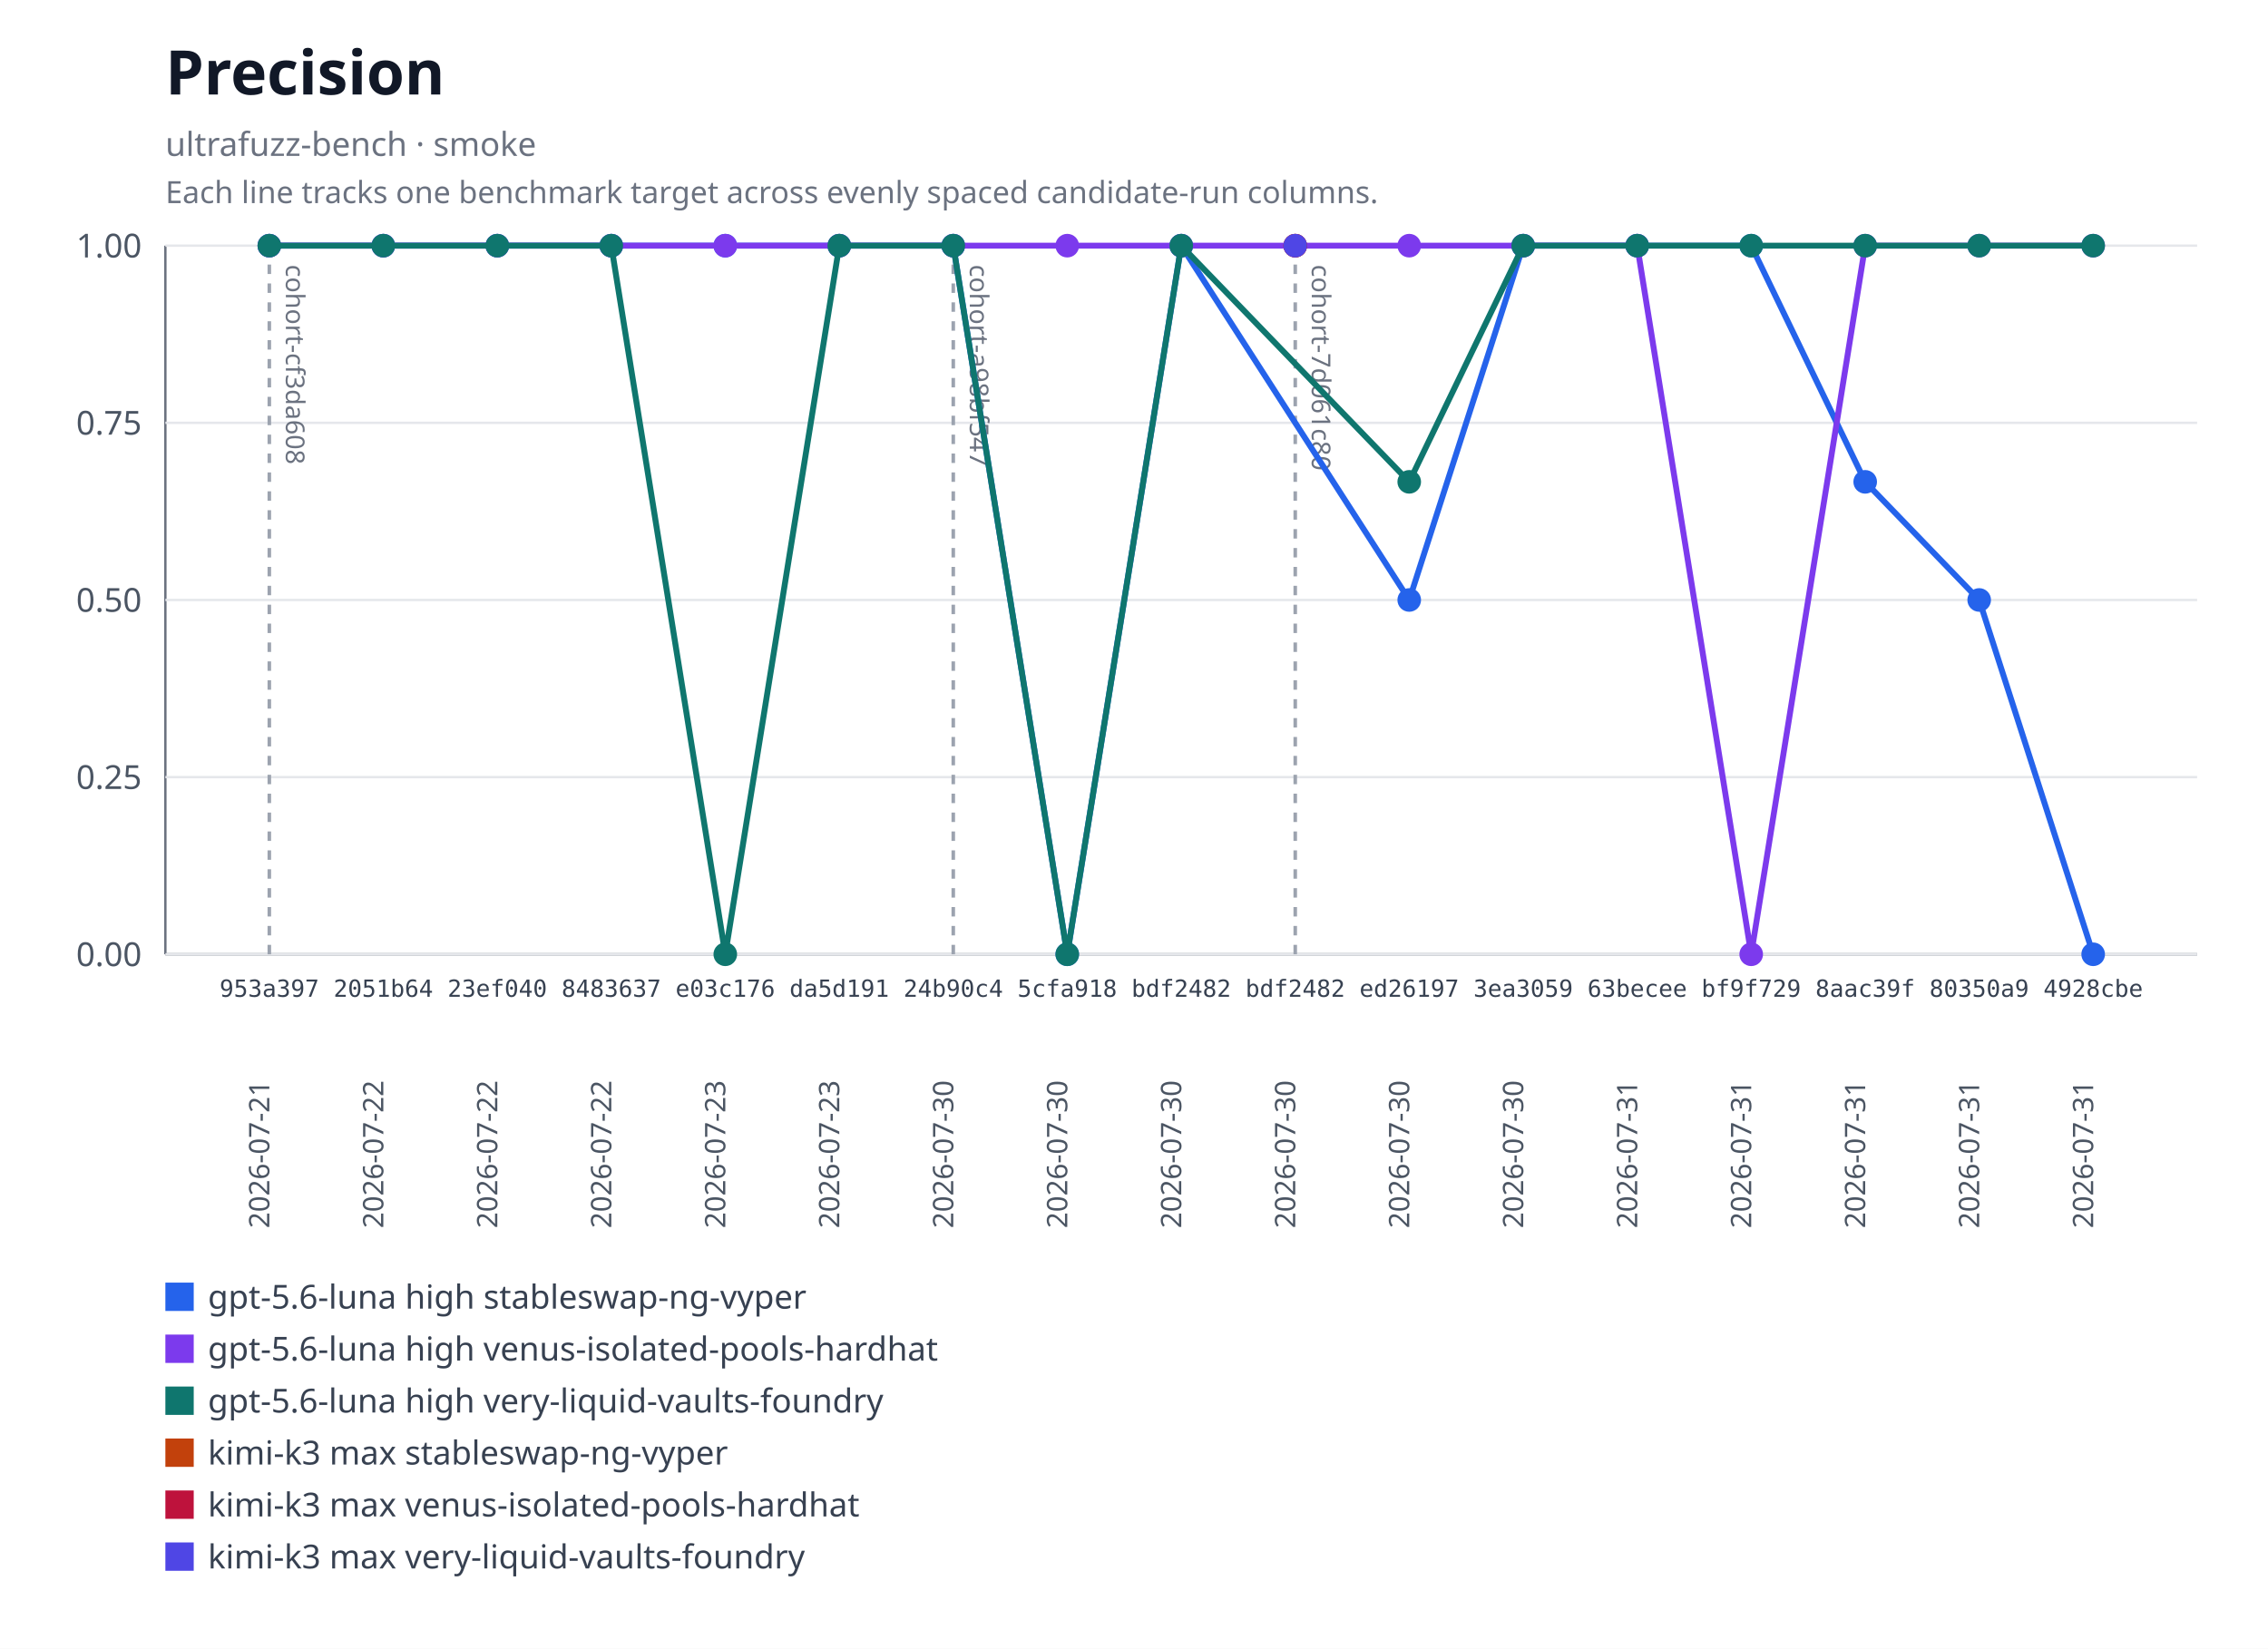
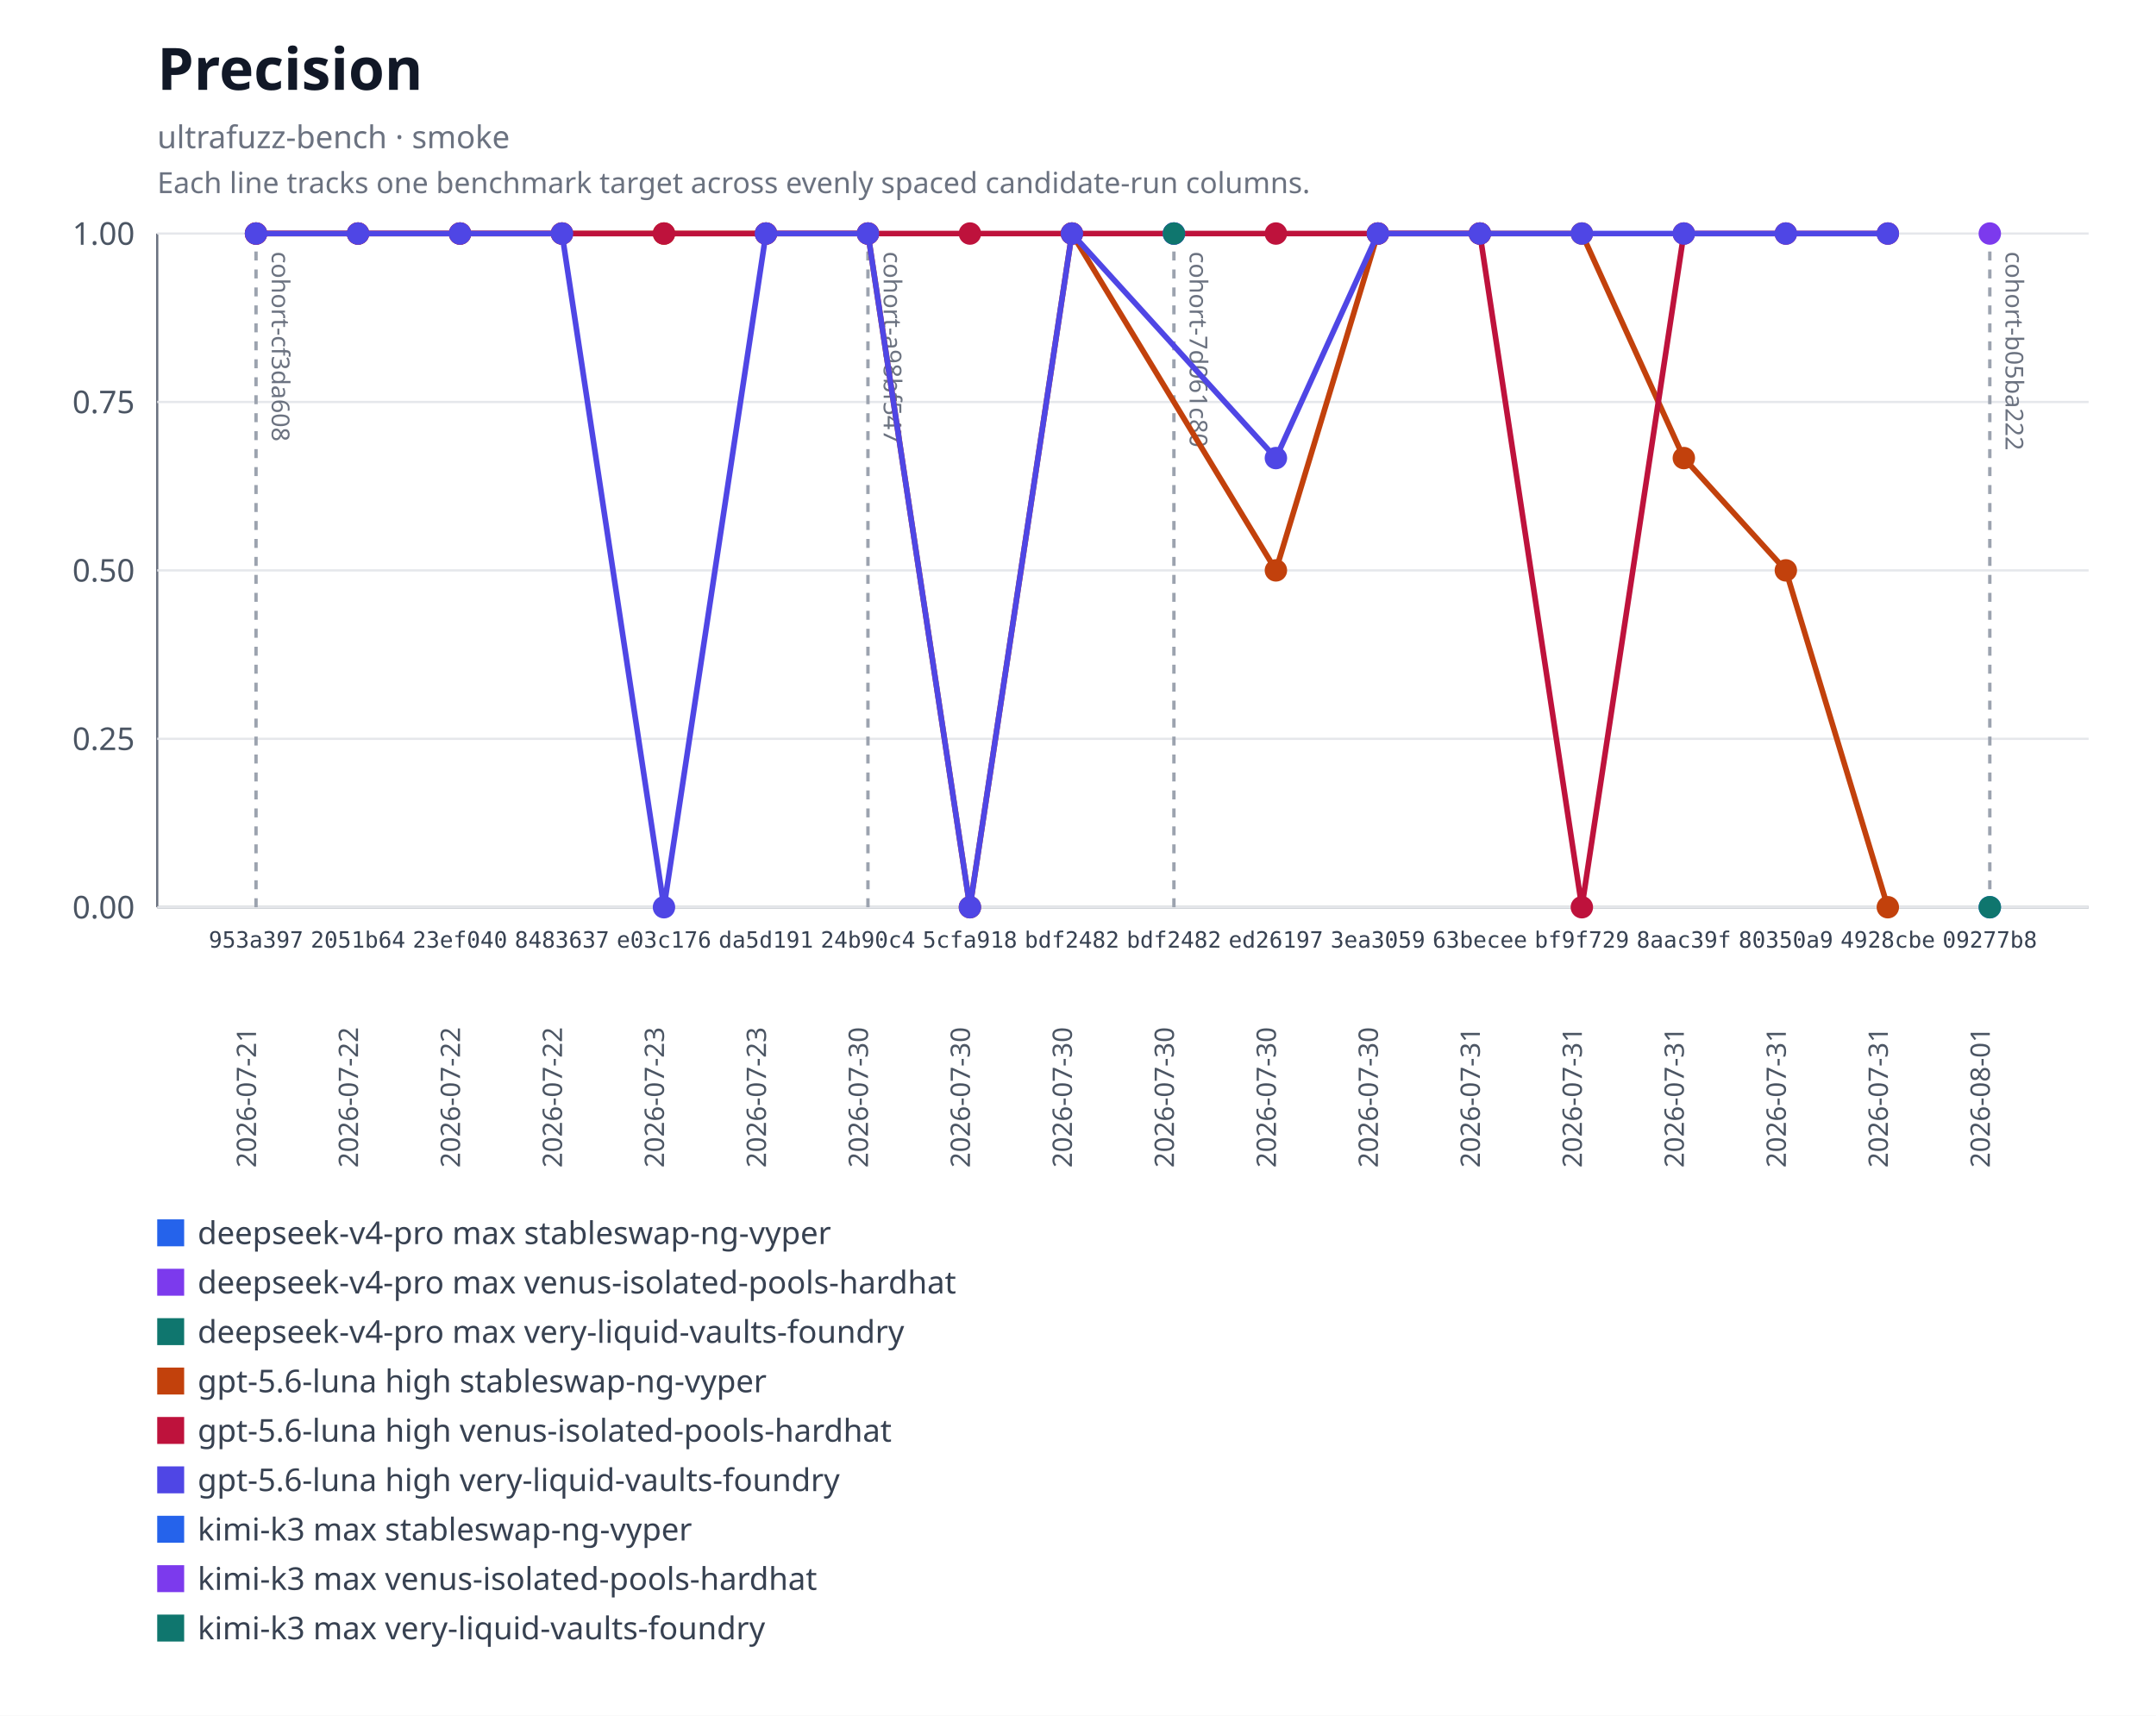
- <svg xmlns="http://www.w3.org/2000/svg" xmlns:xlink="http://www.w3.org/1999/xlink" width="960" height="698" viewBox="0 0 960 698" role="img" aria-labelledby="title desc">
-   <rect width="960" height="698" fill="#ffffff" />
+ <svg xmlns="http://www.w3.org/2000/svg" xmlns:xlink="http://www.w3.org/1999/xlink" width="960" height="764" viewBox="0 0 960 764" role="img" aria-labelledby="title desc">
+   <rect width="960" height="764" fill="#ffffff" />
  <text x="70" y="40" font-family="system-ui, sans-serif" font-size="26" font-weight="600" fill="#111827">Precision</text>
  <text x="70" y="66" font-family="system-ui, sans-serif" font-size="14" fill="#6b7280">ultrafuzz-bench · smoke</text>
  <text x="70" y="86" font-family="system-ui, sans-serif" font-size="13" fill="#6b7280">Each line tracks one benchmark target across evenly spaced candidate-run columns.</text>
  <line x1="70" y1="104" x2="70" y2="404" stroke="#6b7280" />
  <line x1="70" y1="404" x2="930" y2="404" stroke="#6b7280" />
  <line x1="70" y1="404" x2="930" y2="404" stroke="#e5e7eb" />
  <text x="60" y="409" text-anchor="end" font-family="system-ui, sans-serif" font-size="14" fill="#4b5563">0.00</text>
  <line x1="70" y1="329" x2="930" y2="329" stroke="#e5e7eb" />
  <text x="60" y="334" text-anchor="end" font-family="system-ui, sans-serif" font-size="14" fill="#4b5563">0.25</text>
  <line x1="70" y1="254" x2="930" y2="254" stroke="#e5e7eb" />
  <text x="60" y="259" text-anchor="end" font-family="system-ui, sans-serif" font-size="14" fill="#4b5563">0.50</text>
  <line x1="70" y1="179" x2="930" y2="179" stroke="#e5e7eb" />
  <text x="60" y="184" text-anchor="end" font-family="system-ui, sans-serif" font-size="14" fill="#4b5563">0.75</text>
  <line x1="70" y1="104" x2="930" y2="104" stroke="#e5e7eb" />
  <text x="60" y="109" text-anchor="end" font-family="system-ui, sans-serif" font-size="14" fill="#4b5563">1.00</text>
  <g data-lineage-marker="cohort-cf3da608">
    <line x1="114" y1="104" x2="114" y2="404" stroke="#9ca3af" stroke-width="1.5" stroke-dasharray="4 4" />
    <text transform="translate(121,112) rotate(90)" text-anchor="start" font-family="system-ui, sans-serif" font-size="11" fill="#6b7280">cohort-cf3da608</text>
  </g>
  <g data-lineage-marker="cohort-a98bf547">
-     <line x1="403.5" y1="104" x2="403.5" y2="404" stroke="#9ca3af" stroke-width="1.5" stroke-dasharray="4 4" />
-     <text transform="translate(410.5,112) rotate(90)" text-anchor="start" font-family="system-ui, sans-serif" font-size="11" fill="#6b7280">cohort-a98bf547</text>
+     <line x1="386.47" y1="104" x2="386.47" y2="404" stroke="#9ca3af" stroke-width="1.5" stroke-dasharray="4 4" />
+     <text transform="translate(393.47,112) rotate(90)" text-anchor="start" font-family="system-ui, sans-serif" font-size="11" fill="#6b7280">cohort-a98bf547</text>
  </g>
  <g data-lineage-marker="cohort-7d061c80">
-     <line x1="548.25" y1="104" x2="548.25" y2="404" stroke="#9ca3af" stroke-width="1.5" stroke-dasharray="4 4" />
-     <text transform="translate(555.25,112) rotate(90)" text-anchor="start" font-family="system-ui, sans-serif" font-size="11" fill="#6b7280">cohort-7d061c80</text>
-   </g>
-   <polyline fill="none" stroke="#2563eb" stroke-width="2.5" points="114,104 162.25,104 210.5,104 258.75,104 307,104 355.25,104 403.5,104 451.75,404 500,104 596.5,254 644.75,104 693,104 741.25,104 789.5,203.99 837.75,254 886,404" />
+     <line x1="522.71" y1="104" x2="522.71" y2="404" stroke="#9ca3af" stroke-width="1.5" stroke-dasharray="4 4" />
+     <text transform="translate(529.71,112) rotate(90)" text-anchor="start" font-family="system-ui, sans-serif" font-size="11" fill="#6b7280">cohort-7d061c80</text>
+   </g>
+   <g data-lineage-marker="cohort-b05ba222">
+     <line x1="886" y1="104" x2="886" y2="404" stroke="#9ca3af" stroke-width="1.5" stroke-dasharray="4 4" />
+     <text transform="translate(893,112) rotate(90)" text-anchor="start" font-family="system-ui, sans-serif" font-size="11" fill="#6b7280">cohort-b05ba222</text>
+   </g>
+   <a href="https://github.com/monad-developers/ultrafuzz/commit/09277b81397d06cf697403a863c8f29f4e2320b9" xlink:href="https://github.com/monad-developers/ultrafuzz/commit/09277b81397d06cf697403a863c8f29f4e2320b9">
+     <circle cx="886" cy="404" r="5" fill="#2563eb" />
+   </a>
+   <a href="https://github.com/monad-developers/ultrafuzz/commit/09277b81397d06cf697403a863c8f29f4e2320b9" xlink:href="https://github.com/monad-developers/ultrafuzz/commit/09277b81397d06cf697403a863c8f29f4e2320b9">
+     <circle cx="886" cy="104" r="5" fill="#7c3aed" />
+   </a>
+   <a href="https://github.com/monad-developers/ultrafuzz/commit/09277b81397d06cf697403a863c8f29f4e2320b9" xlink:href="https://github.com/monad-developers/ultrafuzz/commit/09277b81397d06cf697403a863c8f29f4e2320b9">
+     <circle cx="886" cy="404" r="5" fill="#0f766e" />
+   </a>
+   <polyline fill="none" stroke="#c2410c" stroke-width="2.5" points="114,104 159.41,104 204.82,104 250.24,104 295.65,104 341.06,104 386.47,104 431.88,404 477.29,104 568.12,254 613.53,104 658.94,104 704.35,104 749.76,203.99 795.18,254 840.59,404" />
  <a href="https://github.com/monad-developers/ultrafuzz/commit/953a397a860307d3061eef2cad69c80d09ef20f5" xlink:href="https://github.com/monad-developers/ultrafuzz/commit/953a397a860307d3061eef2cad69c80d09ef20f5">
-     <circle cx="114" cy="104" r="5" fill="#2563eb" />
+     <circle cx="114" cy="104" r="5" fill="#c2410c" />
  </a>
  <a href="https://github.com/monad-developers/ultrafuzz/commit/2051b642d9e31e9402ce1ec8a00b70cc27801f16" xlink:href="https://github.com/monad-developers/ultrafuzz/commit/2051b642d9e31e9402ce1ec8a00b70cc27801f16">
-     <circle cx="162.25" cy="104" r="5" fill="#2563eb" />
+     <circle cx="159.41" cy="104" r="5" fill="#c2410c" />
  </a>
  <a href="https://github.com/monad-developers/ultrafuzz/commit/23ef040e5ad66603354e3395f7eac77df9b76f06" xlink:href="https://github.com/monad-developers/ultrafuzz/commit/23ef040e5ad66603354e3395f7eac77df9b76f06">
-     <circle cx="210.5" cy="104" r="5" fill="#2563eb" />
+     <circle cx="204.82" cy="104" r="5" fill="#c2410c" />
  </a>
  <a href="https://github.com/monad-developers/ultrafuzz/commit/84836379f09e6e84ff0da059f7e26a2a38e4cc98" xlink:href="https://github.com/monad-developers/ultrafuzz/commit/84836379f09e6e84ff0da059f7e26a2a38e4cc98">
-     <circle cx="258.75" cy="104" r="5" fill="#2563eb" />
+     <circle cx="250.24" cy="104" r="5" fill="#c2410c" />
  </a>
  <a href="https://github.com/monad-developers/ultrafuzz/commit/e03c176587f695fe711b8123f88c2cbbcfca36af" xlink:href="https://github.com/monad-developers/ultrafuzz/commit/e03c176587f695fe711b8123f88c2cbbcfca36af">
-     <circle cx="307" cy="104" r="5" fill="#2563eb" />
+     <circle cx="295.65" cy="104" r="5" fill="#c2410c" />
  </a>
  <a href="https://github.com/monad-developers/ultrafuzz/commit/da5d191b03f61b4e07149c10d29bbd7542511889" xlink:href="https://github.com/monad-developers/ultrafuzz/commit/da5d191b03f61b4e07149c10d29bbd7542511889">
-     <circle cx="355.25" cy="104" r="5" fill="#2563eb" />
+     <circle cx="341.06" cy="104" r="5" fill="#c2410c" />
  </a>
  <a href="https://github.com/monad-developers/ultrafuzz/commit/24b90c4d2a03ece561b3b1b988cfa2508c088013" xlink:href="https://github.com/monad-developers/ultrafuzz/commit/24b90c4d2a03ece561b3b1b988cfa2508c088013">
-     <circle cx="403.5" cy="104" r="5" fill="#2563eb" />
+     <circle cx="386.47" cy="104" r="5" fill="#c2410c" />
  </a>
  <a href="https://github.com/monad-developers/ultrafuzz/commit/5cfa918db7448aeb92b6b8aa66f687a9359b71e6" xlink:href="https://github.com/monad-developers/ultrafuzz/commit/5cfa918db7448aeb92b6b8aa66f687a9359b71e6">
-     <circle cx="451.75" cy="404" r="5" fill="#2563eb" />
-   </a>
-   <a href="https://github.com/monad-developers/ultrafuzz/commit/bdf2482db2ad359aa9b48775e73206fa37f32278" xlink:href="https://github.com/monad-developers/ultrafuzz/commit/bdf2482db2ad359aa9b48775e73206fa37f32278">
-     <circle cx="500" cy="104" r="5" fill="#2563eb" />
+     <circle cx="431.88" cy="404" r="5" fill="#c2410c" />
+   </a>
+   <a href="https://github.com/monad-developers/ultrafuzz/commit/bdf2482db2ad359aa9b48775e73206fa37f32278" xlink:href="https://github.com/monad-developers/ultrafuzz/commit/bdf2482db2ad359aa9b48775e73206fa37f32278">
+     <circle cx="477.29" cy="104" r="5" fill="#c2410c" />
  </a>
  <a href="https://github.com/monad-developers/ultrafuzz/commit/ed26197c6c6cf5c7d21e35b9f2c9f5cb85fcac8e" xlink:href="https://github.com/monad-developers/ultrafuzz/commit/ed26197c6c6cf5c7d21e35b9f2c9f5cb85fcac8e">
-     <circle cx="596.5" cy="254" r="5" fill="#2563eb" />
+     <circle cx="568.12" cy="254" r="5" fill="#c2410c" />
  </a>
  <a href="https://github.com/monad-developers/ultrafuzz/commit/3ea30591805bdb0dda96ae56efa08419e7b4a506" xlink:href="https://github.com/monad-developers/ultrafuzz/commit/3ea30591805bdb0dda96ae56efa08419e7b4a506">
-     <circle cx="644.75" cy="104" r="5" fill="#2563eb" />
+     <circle cx="613.53" cy="104" r="5" fill="#c2410c" />
  </a>
  <a href="https://github.com/monad-developers/ultrafuzz/commit/63becee294476e3e750a79163c01634138b94282" xlink:href="https://github.com/monad-developers/ultrafuzz/commit/63becee294476e3e750a79163c01634138b94282">
-     <circle cx="693" cy="104" r="5" fill="#2563eb" />
+     <circle cx="658.94" cy="104" r="5" fill="#c2410c" />
  </a>
  <a href="https://github.com/monad-developers/ultrafuzz/commit/bf9f729656bd4d2b0e8860c560cc3a1716a3dca0" xlink:href="https://github.com/monad-developers/ultrafuzz/commit/bf9f729656bd4d2b0e8860c560cc3a1716a3dca0">
-     <circle cx="741.25" cy="104" r="5" fill="#2563eb" />
+     <circle cx="704.35" cy="104" r="5" fill="#c2410c" />
  </a>
  <a href="https://github.com/monad-developers/ultrafuzz/commit/8aac39f661655f98f6e9ba2be71c079d650e2223" xlink:href="https://github.com/monad-developers/ultrafuzz/commit/8aac39f661655f98f6e9ba2be71c079d650e2223">
-     <circle cx="789.5" cy="203.99" r="5" fill="#2563eb" />
+     <circle cx="749.76" cy="203.99" r="5" fill="#c2410c" />
  </a>
  <a href="https://github.com/monad-developers/ultrafuzz/commit/80350a94d72cb12c6e22427fcc925ba21777a309" xlink:href="https://github.com/monad-developers/ultrafuzz/commit/80350a94d72cb12c6e22427fcc925ba21777a309">
-     <circle cx="837.75" cy="254" r="5" fill="#2563eb" />
+     <circle cx="795.18" cy="254" r="5" fill="#c2410c" />
  </a>
  <a href="https://github.com/monad-developers/ultrafuzz/commit/4928cbe154027060b4b9d9e63e9414a6a0547022" xlink:href="https://github.com/monad-developers/ultrafuzz/commit/4928cbe154027060b4b9d9e63e9414a6a0547022">
-     <circle cx="886" cy="404" r="5" fill="#2563eb" />
-   </a>
-   <polyline fill="none" stroke="#7c3aed" stroke-width="2.5" points="114,104 162.25,104 210.5,104 258.75,104 307,104 355.25,104 403.5,104 451.75,104 500,104 596.5,104 644.75,104 693,104 741.25,404 789.5,104 837.75,104 886,104" />
+     <circle cx="840.59" cy="404" r="5" fill="#c2410c" />
+   </a>
+   <polyline fill="none" stroke="#be123c" stroke-width="2.5" points="114,104 159.41,104 204.82,104 250.24,104 295.65,104 341.06,104 386.47,104 431.88,104 477.29,104 568.12,104 613.53,104 658.94,104 704.35,404 749.76,104 795.18,104 840.59,104" />
  <a href="https://github.com/monad-developers/ultrafuzz/commit/953a397a860307d3061eef2cad69c80d09ef20f5" xlink:href="https://github.com/monad-developers/ultrafuzz/commit/953a397a860307d3061eef2cad69c80d09ef20f5">
-     <circle cx="114" cy="104" r="5" fill="#7c3aed" />
+     <circle cx="114" cy="104" r="5" fill="#be123c" />
  </a>
  <a href="https://github.com/monad-developers/ultrafuzz/commit/2051b642d9e31e9402ce1ec8a00b70cc27801f16" xlink:href="https://github.com/monad-developers/ultrafuzz/commit/2051b642d9e31e9402ce1ec8a00b70cc27801f16">
-     <circle cx="162.25" cy="104" r="5" fill="#7c3aed" />
+     <circle cx="159.41" cy="104" r="5" fill="#be123c" />
  </a>
  <a href="https://github.com/monad-developers/ultrafuzz/commit/23ef040e5ad66603354e3395f7eac77df9b76f06" xlink:href="https://github.com/monad-developers/ultrafuzz/commit/23ef040e5ad66603354e3395f7eac77df9b76f06">
-     <circle cx="210.5" cy="104" r="5" fill="#7c3aed" />
+     <circle cx="204.82" cy="104" r="5" fill="#be123c" />
  </a>
  <a href="https://github.com/monad-developers/ultrafuzz/commit/84836379f09e6e84ff0da059f7e26a2a38e4cc98" xlink:href="https://github.com/monad-developers/ultrafuzz/commit/84836379f09e6e84ff0da059f7e26a2a38e4cc98">
-     <circle cx="258.75" cy="104" r="5" fill="#7c3aed" />
+     <circle cx="250.24" cy="104" r="5" fill="#be123c" />
  </a>
  <a href="https://github.com/monad-developers/ultrafuzz/commit/e03c176587f695fe711b8123f88c2cbbcfca36af" xlink:href="https://github.com/monad-developers/ultrafuzz/commit/e03c176587f695fe711b8123f88c2cbbcfca36af">
-     <circle cx="307" cy="104" r="5" fill="#7c3aed" />
+     <circle cx="295.65" cy="104" r="5" fill="#be123c" />
  </a>
  <a href="https://github.com/monad-developers/ultrafuzz/commit/da5d191b03f61b4e07149c10d29bbd7542511889" xlink:href="https://github.com/monad-developers/ultrafuzz/commit/da5d191b03f61b4e07149c10d29bbd7542511889">
-     <circle cx="355.25" cy="104" r="5" fill="#7c3aed" />
+     <circle cx="341.06" cy="104" r="5" fill="#be123c" />
  </a>
  <a href="https://github.com/monad-developers/ultrafuzz/commit/24b90c4d2a03ece561b3b1b988cfa2508c088013" xlink:href="https://github.com/monad-developers/ultrafuzz/commit/24b90c4d2a03ece561b3b1b988cfa2508c088013">
-     <circle cx="403.5" cy="104" r="5" fill="#7c3aed" />
+     <circle cx="386.47" cy="104" r="5" fill="#be123c" />
  </a>
  <a href="https://github.com/monad-developers/ultrafuzz/commit/5cfa918db7448aeb92b6b8aa66f687a9359b71e6" xlink:href="https://github.com/monad-developers/ultrafuzz/commit/5cfa918db7448aeb92b6b8aa66f687a9359b71e6">
-     <circle cx="451.75" cy="104" r="5" fill="#7c3aed" />
-   </a>
-   <a href="https://github.com/monad-developers/ultrafuzz/commit/bdf2482db2ad359aa9b48775e73206fa37f32278" xlink:href="https://github.com/monad-developers/ultrafuzz/commit/bdf2482db2ad359aa9b48775e73206fa37f32278">
-     <circle cx="500" cy="104" r="5" fill="#7c3aed" />
+     <circle cx="431.88" cy="104" r="5" fill="#be123c" />
+   </a>
+   <a href="https://github.com/monad-developers/ultrafuzz/commit/bdf2482db2ad359aa9b48775e73206fa37f32278" xlink:href="https://github.com/monad-developers/ultrafuzz/commit/bdf2482db2ad359aa9b48775e73206fa37f32278">
+     <circle cx="477.29" cy="104" r="5" fill="#be123c" />
  </a>
  <a href="https://github.com/monad-developers/ultrafuzz/commit/ed26197c6c6cf5c7d21e35b9f2c9f5cb85fcac8e" xlink:href="https://github.com/monad-developers/ultrafuzz/commit/ed26197c6c6cf5c7d21e35b9f2c9f5cb85fcac8e">
-     <circle cx="596.5" cy="104" r="5" fill="#7c3aed" />
+     <circle cx="568.12" cy="104" r="5" fill="#be123c" />
  </a>
  <a href="https://github.com/monad-developers/ultrafuzz/commit/3ea30591805bdb0dda96ae56efa08419e7b4a506" xlink:href="https://github.com/monad-developers/ultrafuzz/commit/3ea30591805bdb0dda96ae56efa08419e7b4a506">
-     <circle cx="644.75" cy="104" r="5" fill="#7c3aed" />
+     <circle cx="613.53" cy="104" r="5" fill="#be123c" />
  </a>
  <a href="https://github.com/monad-developers/ultrafuzz/commit/63becee294476e3e750a79163c01634138b94282" xlink:href="https://github.com/monad-developers/ultrafuzz/commit/63becee294476e3e750a79163c01634138b94282">
-     <circle cx="693" cy="104" r="5" fill="#7c3aed" />
+     <circle cx="658.94" cy="104" r="5" fill="#be123c" />
  </a>
  <a href="https://github.com/monad-developers/ultrafuzz/commit/bf9f729656bd4d2b0e8860c560cc3a1716a3dca0" xlink:href="https://github.com/monad-developers/ultrafuzz/commit/bf9f729656bd4d2b0e8860c560cc3a1716a3dca0">
-     <circle cx="741.25" cy="404" r="5" fill="#7c3aed" />
+     <circle cx="704.35" cy="404" r="5" fill="#be123c" />
  </a>
  <a href="https://github.com/monad-developers/ultrafuzz/commit/8aac39f661655f98f6e9ba2be71c079d650e2223" xlink:href="https://github.com/monad-developers/ultrafuzz/commit/8aac39f661655f98f6e9ba2be71c079d650e2223">
-     <circle cx="789.5" cy="104" r="5" fill="#7c3aed" />
+     <circle cx="749.76" cy="104" r="5" fill="#be123c" />
  </a>
  <a href="https://github.com/monad-developers/ultrafuzz/commit/80350a94d72cb12c6e22427fcc925ba21777a309" xlink:href="https://github.com/monad-developers/ultrafuzz/commit/80350a94d72cb12c6e22427fcc925ba21777a309">
-     <circle cx="837.75" cy="104" r="5" fill="#7c3aed" />
+     <circle cx="795.18" cy="104" r="5" fill="#be123c" />
  </a>
  <a href="https://github.com/monad-developers/ultrafuzz/commit/4928cbe154027060b4b9d9e63e9414a6a0547022" xlink:href="https://github.com/monad-developers/ultrafuzz/commit/4928cbe154027060b4b9d9e63e9414a6a0547022">
-     <circle cx="886" cy="104" r="5" fill="#7c3aed" />
-   </a>
-   <polyline fill="none" stroke="#0f766e" stroke-width="2.5" points="114,104 162.25,104 210.5,104 258.75,104 307,404 355.25,104 403.5,104 451.75,404 500,104 596.5,203.99 644.75,104 693,104 741.25,104 789.5,104 837.75,104 886,104" />
+     <circle cx="840.59" cy="104" r="5" fill="#be123c" />
+   </a>
+   <polyline fill="none" stroke="#4f46e5" stroke-width="2.5" points="114,104 159.41,104 204.82,104 250.24,104 295.65,404 341.06,104 386.47,104 431.88,404 477.29,104 568.12,203.99 613.53,104 658.94,104 704.35,104 749.76,104 795.18,104 840.59,104" />
  <a href="https://github.com/monad-developers/ultrafuzz/commit/953a397a860307d3061eef2cad69c80d09ef20f5" xlink:href="https://github.com/monad-developers/ultrafuzz/commit/953a397a860307d3061eef2cad69c80d09ef20f5">
-     <circle cx="114" cy="104" r="5" fill="#0f766e" />
+     <circle cx="114" cy="104" r="5" fill="#4f46e5" />
  </a>
  <a href="https://github.com/monad-developers/ultrafuzz/commit/2051b642d9e31e9402ce1ec8a00b70cc27801f16" xlink:href="https://github.com/monad-developers/ultrafuzz/commit/2051b642d9e31e9402ce1ec8a00b70cc27801f16">
-     <circle cx="162.25" cy="104" r="5" fill="#0f766e" />
+     <circle cx="159.41" cy="104" r="5" fill="#4f46e5" />
  </a>
  <a href="https://github.com/monad-developers/ultrafuzz/commit/23ef040e5ad66603354e3395f7eac77df9b76f06" xlink:href="https://github.com/monad-developers/ultrafuzz/commit/23ef040e5ad66603354e3395f7eac77df9b76f06">
-     <circle cx="210.5" cy="104" r="5" fill="#0f766e" />
+     <circle cx="204.82" cy="104" r="5" fill="#4f46e5" />
  </a>
  <a href="https://github.com/monad-developers/ultrafuzz/commit/84836379f09e6e84ff0da059f7e26a2a38e4cc98" xlink:href="https://github.com/monad-developers/ultrafuzz/commit/84836379f09e6e84ff0da059f7e26a2a38e4cc98">
-     <circle cx="258.75" cy="104" r="5" fill="#0f766e" />
+     <circle cx="250.24" cy="104" r="5" fill="#4f46e5" />
  </a>
  <a href="https://github.com/monad-developers/ultrafuzz/commit/e03c176587f695fe711b8123f88c2cbbcfca36af" xlink:href="https://github.com/monad-developers/ultrafuzz/commit/e03c176587f695fe711b8123f88c2cbbcfca36af">
-     <circle cx="307" cy="404" r="5" fill="#0f766e" />
+     <circle cx="295.65" cy="404" r="5" fill="#4f46e5" />
  </a>
  <a href="https://github.com/monad-developers/ultrafuzz/commit/da5d191b03f61b4e07149c10d29bbd7542511889" xlink:href="https://github.com/monad-developers/ultrafuzz/commit/da5d191b03f61b4e07149c10d29bbd7542511889">
-     <circle cx="355.25" cy="104" r="5" fill="#0f766e" />
+     <circle cx="341.06" cy="104" r="5" fill="#4f46e5" />
  </a>
  <a href="https://github.com/monad-developers/ultrafuzz/commit/24b90c4d2a03ece561b3b1b988cfa2508c088013" xlink:href="https://github.com/monad-developers/ultrafuzz/commit/24b90c4d2a03ece561b3b1b988cfa2508c088013">
-     <circle cx="403.5" cy="104" r="5" fill="#0f766e" />
+     <circle cx="386.47" cy="104" r="5" fill="#4f46e5" />
  </a>
  <a href="https://github.com/monad-developers/ultrafuzz/commit/5cfa918db7448aeb92b6b8aa66f687a9359b71e6" xlink:href="https://github.com/monad-developers/ultrafuzz/commit/5cfa918db7448aeb92b6b8aa66f687a9359b71e6">
-     <circle cx="451.75" cy="404" r="5" fill="#0f766e" />
-   </a>
-   <a href="https://github.com/monad-developers/ultrafuzz/commit/bdf2482db2ad359aa9b48775e73206fa37f32278" xlink:href="https://github.com/monad-developers/ultrafuzz/commit/bdf2482db2ad359aa9b48775e73206fa37f32278">
-     <circle cx="500" cy="104" r="5" fill="#0f766e" />
+     <circle cx="431.88" cy="404" r="5" fill="#4f46e5" />
+   </a>
+   <a href="https://github.com/monad-developers/ultrafuzz/commit/bdf2482db2ad359aa9b48775e73206fa37f32278" xlink:href="https://github.com/monad-developers/ultrafuzz/commit/bdf2482db2ad359aa9b48775e73206fa37f32278">
+     <circle cx="477.29" cy="104" r="5" fill="#4f46e5" />
  </a>
  <a href="https://github.com/monad-developers/ultrafuzz/commit/ed26197c6c6cf5c7d21e35b9f2c9f5cb85fcac8e" xlink:href="https://github.com/monad-developers/ultrafuzz/commit/ed26197c6c6cf5c7d21e35b9f2c9f5cb85fcac8e">
-     <circle cx="596.5" cy="203.99" r="5" fill="#0f766e" />
+     <circle cx="568.12" cy="203.99" r="5" fill="#4f46e5" />
  </a>
  <a href="https://github.com/monad-developers/ultrafuzz/commit/3ea30591805bdb0dda96ae56efa08419e7b4a506" xlink:href="https://github.com/monad-developers/ultrafuzz/commit/3ea30591805bdb0dda96ae56efa08419e7b4a506">
-     <circle cx="644.75" cy="104" r="5" fill="#0f766e" />
+     <circle cx="613.53" cy="104" r="5" fill="#4f46e5" />
  </a>
  <a href="https://github.com/monad-developers/ultrafuzz/commit/63becee294476e3e750a79163c01634138b94282" xlink:href="https://github.com/monad-developers/ultrafuzz/commit/63becee294476e3e750a79163c01634138b94282">
-     <circle cx="693" cy="104" r="5" fill="#0f766e" />
+     <circle cx="658.94" cy="104" r="5" fill="#4f46e5" />
  </a>
  <a href="https://github.com/monad-developers/ultrafuzz/commit/bf9f729656bd4d2b0e8860c560cc3a1716a3dca0" xlink:href="https://github.com/monad-developers/ultrafuzz/commit/bf9f729656bd4d2b0e8860c560cc3a1716a3dca0">
-     <circle cx="741.25" cy="104" r="5" fill="#0f766e" />
+     <circle cx="704.35" cy="104" r="5" fill="#4f46e5" />
  </a>
  <a href="https://github.com/monad-developers/ultrafuzz/commit/8aac39f661655f98f6e9ba2be71c079d650e2223" xlink:href="https://github.com/monad-developers/ultrafuzz/commit/8aac39f661655f98f6e9ba2be71c079d650e2223">
-     <circle cx="789.5" cy="104" r="5" fill="#0f766e" />
+     <circle cx="749.76" cy="104" r="5" fill="#4f46e5" />
  </a>
  <a href="https://github.com/monad-developers/ultrafuzz/commit/80350a94d72cb12c6e22427fcc925ba21777a309" xlink:href="https://github.com/monad-developers/ultrafuzz/commit/80350a94d72cb12c6e22427fcc925ba21777a309">
-     <circle cx="837.75" cy="104" r="5" fill="#0f766e" />
+     <circle cx="795.18" cy="104" r="5" fill="#4f46e5" />
  </a>
  <a href="https://github.com/monad-developers/ultrafuzz/commit/4928cbe154027060b4b9d9e63e9414a6a0547022" xlink:href="https://github.com/monad-developers/ultrafuzz/commit/4928cbe154027060b4b9d9e63e9414a6a0547022">
-     <circle cx="886" cy="104" r="5" fill="#0f766e" />
-   </a>
-   <a href="https://github.com/monad-developers/ultrafuzz/commit/bdf2482db2ad359aa9b48775e73206fa37f32278" xlink:href="https://github.com/monad-developers/ultrafuzz/commit/bdf2482db2ad359aa9b48775e73206fa37f32278">
-     <circle cx="548.25" cy="104" r="5" fill="#c2410c" />
-   </a>
-   <a href="https://github.com/monad-developers/ultrafuzz/commit/bdf2482db2ad359aa9b48775e73206fa37f32278" xlink:href="https://github.com/monad-developers/ultrafuzz/commit/bdf2482db2ad359aa9b48775e73206fa37f32278">
-     <circle cx="548.25" cy="104" r="5" fill="#be123c" />
-   </a>
-   <a href="https://github.com/monad-developers/ultrafuzz/commit/bdf2482db2ad359aa9b48775e73206fa37f32278" xlink:href="https://github.com/monad-developers/ultrafuzz/commit/bdf2482db2ad359aa9b48775e73206fa37f32278">
-     <circle cx="548.25" cy="104" r="5" fill="#4f46e5" />
+     <circle cx="840.59" cy="104" r="5" fill="#4f46e5" />
+   </a>
+   <a href="https://github.com/monad-developers/ultrafuzz/commit/bdf2482db2ad359aa9b48775e73206fa37f32278" xlink:href="https://github.com/monad-developers/ultrafuzz/commit/bdf2482db2ad359aa9b48775e73206fa37f32278">
+     <circle cx="522.71" cy="104" r="5" fill="#2563eb" />
+   </a>
+   <a href="https://github.com/monad-developers/ultrafuzz/commit/bdf2482db2ad359aa9b48775e73206fa37f32278" xlink:href="https://github.com/monad-developers/ultrafuzz/commit/bdf2482db2ad359aa9b48775e73206fa37f32278">
+     <circle cx="522.71" cy="104" r="5" fill="#7c3aed" />
+   </a>
+   <a href="https://github.com/monad-developers/ultrafuzz/commit/bdf2482db2ad359aa9b48775e73206fa37f32278" xlink:href="https://github.com/monad-developers/ultrafuzz/commit/bdf2482db2ad359aa9b48775e73206fa37f32278">
+     <circle cx="522.71" cy="104" r="5" fill="#0f766e" />
  </a>
  <text x="114" y="422" text-anchor="middle" font-family="ui-monospace, monospace" font-size="10" fill="#374151">953a397</text>
  <text transform="translate(114,520) rotate(-90)" text-anchor="start" font-family="system-ui, sans-serif" font-size="12" fill="#4b5563">2026-07-21</text>
-   <text x="162.25" y="422" text-anchor="middle" font-family="ui-monospace, monospace" font-size="10" fill="#374151">2051b64</text>
-   <text transform="translate(162.25,520) rotate(-90)" text-anchor="start" font-family="system-ui, sans-serif" font-size="12" fill="#4b5563">2026-07-22</text>
-   <text x="210.5" y="422" text-anchor="middle" font-family="ui-monospace, monospace" font-size="10" fill="#374151">23ef040</text>
-   <text transform="translate(210.5,520) rotate(-90)" text-anchor="start" font-family="system-ui, sans-serif" font-size="12" fill="#4b5563">2026-07-22</text>
-   <text x="258.75" y="422" text-anchor="middle" font-family="ui-monospace, monospace" font-size="10" fill="#374151">8483637</text>
-   <text transform="translate(258.75,520) rotate(-90)" text-anchor="start" font-family="system-ui, sans-serif" font-size="12" fill="#4b5563">2026-07-22</text>
-   <text x="307" y="422" text-anchor="middle" font-family="ui-monospace, monospace" font-size="10" fill="#374151">e03c176</text>
-   <text transform="translate(307,520) rotate(-90)" text-anchor="start" font-family="system-ui, sans-serif" font-size="12" fill="#4b5563">2026-07-23</text>
-   <text x="355.25" y="422" text-anchor="middle" font-family="ui-monospace, monospace" font-size="10" fill="#374151">da5d191</text>
-   <text transform="translate(355.25,520) rotate(-90)" text-anchor="start" font-family="system-ui, sans-serif" font-size="12" fill="#4b5563">2026-07-23</text>
-   <text x="403.5" y="422" text-anchor="middle" font-family="ui-monospace, monospace" font-size="10" fill="#374151">24b90c4</text>
-   <text transform="translate(403.5,520) rotate(-90)" text-anchor="start" font-family="system-ui, sans-serif" font-size="12" fill="#4b5563">2026-07-30</text>
-   <text x="451.75" y="422" text-anchor="middle" font-family="ui-monospace, monospace" font-size="10" fill="#374151">5cfa918</text>
-   <text transform="translate(451.75,520) rotate(-90)" text-anchor="start" font-family="system-ui, sans-serif" font-size="12" fill="#4b5563">2026-07-30</text>
-   <text x="500" y="422" text-anchor="middle" font-family="ui-monospace, monospace" font-size="10" fill="#374151">bdf2482</text>
-   <text transform="translate(500,520) rotate(-90)" text-anchor="start" font-family="system-ui, sans-serif" font-size="12" fill="#4b5563">2026-07-30</text>
-   <text x="548.25" y="422" text-anchor="middle" font-family="ui-monospace, monospace" font-size="10" fill="#374151">bdf2482</text>
-   <text transform="translate(548.25,520) rotate(-90)" text-anchor="start" font-family="system-ui, sans-serif" font-size="12" fill="#4b5563">2026-07-30</text>
-   <text x="596.5" y="422" text-anchor="middle" font-family="ui-monospace, monospace" font-size="10" fill="#374151">ed26197</text>
-   <text transform="translate(596.5,520) rotate(-90)" text-anchor="start" font-family="system-ui, sans-serif" font-size="12" fill="#4b5563">2026-07-30</text>
-   <text x="644.75" y="422" text-anchor="middle" font-family="ui-monospace, monospace" font-size="10" fill="#374151">3ea3059</text>
-   <text transform="translate(644.75,520) rotate(-90)" text-anchor="start" font-family="system-ui, sans-serif" font-size="12" fill="#4b5563">2026-07-30</text>
-   <text x="693" y="422" text-anchor="middle" font-family="ui-monospace, monospace" font-size="10" fill="#374151">63becee</text>
-   <text transform="translate(693,520) rotate(-90)" text-anchor="start" font-family="system-ui, sans-serif" font-size="12" fill="#4b5563">2026-07-31</text>
-   <text x="741.25" y="422" text-anchor="middle" font-family="ui-monospace, monospace" font-size="10" fill="#374151">bf9f729</text>
-   <text transform="translate(741.25,520) rotate(-90)" text-anchor="start" font-family="system-ui, sans-serif" font-size="12" fill="#4b5563">2026-07-31</text>
-   <text x="789.5" y="422" text-anchor="middle" font-family="ui-monospace, monospace" font-size="10" fill="#374151">8aac39f</text>
-   <text transform="translate(789.5,520) rotate(-90)" text-anchor="start" font-family="system-ui, sans-serif" font-size="12" fill="#4b5563">2026-07-31</text>
-   <text x="837.75" y="422" text-anchor="middle" font-family="ui-monospace, monospace" font-size="10" fill="#374151">80350a9</text>
-   <text transform="translate(837.75,520) rotate(-90)" text-anchor="start" font-family="system-ui, sans-serif" font-size="12" fill="#4b5563">2026-07-31</text>
-   <text x="886" y="422" text-anchor="middle" font-family="ui-monospace, monospace" font-size="10" fill="#374151">4928cbe</text>
-   <text transform="translate(886,520) rotate(-90)" text-anchor="start" font-family="system-ui, sans-serif" font-size="12" fill="#4b5563">2026-07-31</text>
+   <text x="159.41" y="422" text-anchor="middle" font-family="ui-monospace, monospace" font-size="10" fill="#374151">2051b64</text>
+   <text transform="translate(159.41,520) rotate(-90)" text-anchor="start" font-family="system-ui, sans-serif" font-size="12" fill="#4b5563">2026-07-22</text>
+   <text x="204.82" y="422" text-anchor="middle" font-family="ui-monospace, monospace" font-size="10" fill="#374151">23ef040</text>
+   <text transform="translate(204.82,520) rotate(-90)" text-anchor="start" font-family="system-ui, sans-serif" font-size="12" fill="#4b5563">2026-07-22</text>
+   <text x="250.24" y="422" text-anchor="middle" font-family="ui-monospace, monospace" font-size="10" fill="#374151">8483637</text>
+   <text transform="translate(250.24,520) rotate(-90)" text-anchor="start" font-family="system-ui, sans-serif" font-size="12" fill="#4b5563">2026-07-22</text>
+   <text x="295.65" y="422" text-anchor="middle" font-family="ui-monospace, monospace" font-size="10" fill="#374151">e03c176</text>
+   <text transform="translate(295.65,520) rotate(-90)" text-anchor="start" font-family="system-ui, sans-serif" font-size="12" fill="#4b5563">2026-07-23</text>
+   <text x="341.06" y="422" text-anchor="middle" font-family="ui-monospace, monospace" font-size="10" fill="#374151">da5d191</text>
+   <text transform="translate(341.06,520) rotate(-90)" text-anchor="start" font-family="system-ui, sans-serif" font-size="12" fill="#4b5563">2026-07-23</text>
+   <text x="386.47" y="422" text-anchor="middle" font-family="ui-monospace, monospace" font-size="10" fill="#374151">24b90c4</text>
+   <text transform="translate(386.47,520) rotate(-90)" text-anchor="start" font-family="system-ui, sans-serif" font-size="12" fill="#4b5563">2026-07-30</text>
+   <text x="431.88" y="422" text-anchor="middle" font-family="ui-monospace, monospace" font-size="10" fill="#374151">5cfa918</text>
+   <text transform="translate(431.88,520) rotate(-90)" text-anchor="start" font-family="system-ui, sans-serif" font-size="12" fill="#4b5563">2026-07-30</text>
+   <text x="477.29" y="422" text-anchor="middle" font-family="ui-monospace, monospace" font-size="10" fill="#374151">bdf2482</text>
+   <text transform="translate(477.29,520) rotate(-90)" text-anchor="start" font-family="system-ui, sans-serif" font-size="12" fill="#4b5563">2026-07-30</text>
+   <text x="522.71" y="422" text-anchor="middle" font-family="ui-monospace, monospace" font-size="10" fill="#374151">bdf2482</text>
+   <text transform="translate(522.71,520) rotate(-90)" text-anchor="start" font-family="system-ui, sans-serif" font-size="12" fill="#4b5563">2026-07-30</text>
+   <text x="568.12" y="422" text-anchor="middle" font-family="ui-monospace, monospace" font-size="10" fill="#374151">ed26197</text>
+   <text transform="translate(568.12,520) rotate(-90)" text-anchor="start" font-family="system-ui, sans-serif" font-size="12" fill="#4b5563">2026-07-30</text>
+   <text x="613.53" y="422" text-anchor="middle" font-family="ui-monospace, monospace" font-size="10" fill="#374151">3ea3059</text>
+   <text transform="translate(613.53,520) rotate(-90)" text-anchor="start" font-family="system-ui, sans-serif" font-size="12" fill="#4b5563">2026-07-30</text>
+   <text x="658.94" y="422" text-anchor="middle" font-family="ui-monospace, monospace" font-size="10" fill="#374151">63becee</text>
+   <text transform="translate(658.94,520) rotate(-90)" text-anchor="start" font-family="system-ui, sans-serif" font-size="12" fill="#4b5563">2026-07-31</text>
+   <text x="704.35" y="422" text-anchor="middle" font-family="ui-monospace, monospace" font-size="10" fill="#374151">bf9f729</text>
+   <text transform="translate(704.35,520) rotate(-90)" text-anchor="start" font-family="system-ui, sans-serif" font-size="12" fill="#4b5563">2026-07-31</text>
+   <text x="749.76" y="422" text-anchor="middle" font-family="ui-monospace, monospace" font-size="10" fill="#374151">8aac39f</text>
+   <text transform="translate(749.76,520) rotate(-90)" text-anchor="start" font-family="system-ui, sans-serif" font-size="12" fill="#4b5563">2026-07-31</text>
+   <text x="795.18" y="422" text-anchor="middle" font-family="ui-monospace, monospace" font-size="10" fill="#374151">80350a9</text>
+   <text transform="translate(795.18,520) rotate(-90)" text-anchor="start" font-family="system-ui, sans-serif" font-size="12" fill="#4b5563">2026-07-31</text>
+   <text x="840.59" y="422" text-anchor="middle" font-family="ui-monospace, monospace" font-size="10" fill="#374151">4928cbe</text>
+   <text transform="translate(840.59,520) rotate(-90)" text-anchor="start" font-family="system-ui, sans-serif" font-size="12" fill="#4b5563">2026-07-31</text>
+   <text x="886" y="422" text-anchor="middle" font-family="ui-monospace, monospace" font-size="10" fill="#374151">09277b8</text>
+   <text transform="translate(886,520) rotate(-90)" text-anchor="start" font-family="system-ui, sans-serif" font-size="12" fill="#4b5563">2026-08-01</text>
  <rect x="70" y="543" width="12" height="12" fill="#2563eb" />
-   <text x="88" y="554" font-family="system-ui, sans-serif" font-size="14" fill="#374151">gpt-5.6-luna high stableswap-ng-vyper</text>
+   <text x="88" y="554" font-family="system-ui, sans-serif" font-size="14" fill="#374151">deepseek-v4-pro max stableswap-ng-vyper</text>
  <rect x="70" y="565" width="12" height="12" fill="#7c3aed" />
-   <text x="88" y="576" font-family="system-ui, sans-serif" font-size="14" fill="#374151">gpt-5.6-luna high venus-isolated-pools-hardhat</text>
+   <text x="88" y="576" font-family="system-ui, sans-serif" font-size="14" fill="#374151">deepseek-v4-pro max venus-isolated-pools-hardhat</text>
  <rect x="70" y="587" width="12" height="12" fill="#0f766e" />
-   <text x="88" y="598" font-family="system-ui, sans-serif" font-size="14" fill="#374151">gpt-5.6-luna high very-liquid-vaults-foundry</text>
+   <text x="88" y="598" font-family="system-ui, sans-serif" font-size="14" fill="#374151">deepseek-v4-pro max very-liquid-vaults-foundry</text>
  <rect x="70" y="609" width="12" height="12" fill="#c2410c" />
-   <text x="88" y="620" font-family="system-ui, sans-serif" font-size="14" fill="#374151">kimi-k3 max stableswap-ng-vyper</text>
+   <text x="88" y="620" font-family="system-ui, sans-serif" font-size="14" fill="#374151">gpt-5.6-luna high stableswap-ng-vyper</text>
  <rect x="70" y="631" width="12" height="12" fill="#be123c" />
-   <text x="88" y="642" font-family="system-ui, sans-serif" font-size="14" fill="#374151">kimi-k3 max venus-isolated-pools-hardhat</text>
+   <text x="88" y="642" font-family="system-ui, sans-serif" font-size="14" fill="#374151">gpt-5.6-luna high venus-isolated-pools-hardhat</text>
  <rect x="70" y="653" width="12" height="12" fill="#4f46e5" />
-   <text x="88" y="664" font-family="system-ui, sans-serif" font-size="14" fill="#374151">kimi-k3 max very-liquid-vaults-foundry</text>
+   <text x="88" y="664" font-family="system-ui, sans-serif" font-size="14" fill="#374151">gpt-5.6-luna high very-liquid-vaults-foundry</text>
+   <rect x="70" y="675" width="12" height="12" fill="#2563eb" />
+   <text x="88" y="686" font-family="system-ui, sans-serif" font-size="14" fill="#374151">kimi-k3 max stableswap-ng-vyper</text>
+   <rect x="70" y="697" width="12" height="12" fill="#7c3aed" />
+   <text x="88" y="708" font-family="system-ui, sans-serif" font-size="14" fill="#374151">kimi-k3 max venus-isolated-pools-hardhat</text>
+   <rect x="70" y="719" width="12" height="12" fill="#0f766e" />
+   <text x="88" y="730" font-family="system-ui, sans-serif" font-size="14" fill="#374151">kimi-k3 max very-liquid-vaults-foundry</text>
</svg>
